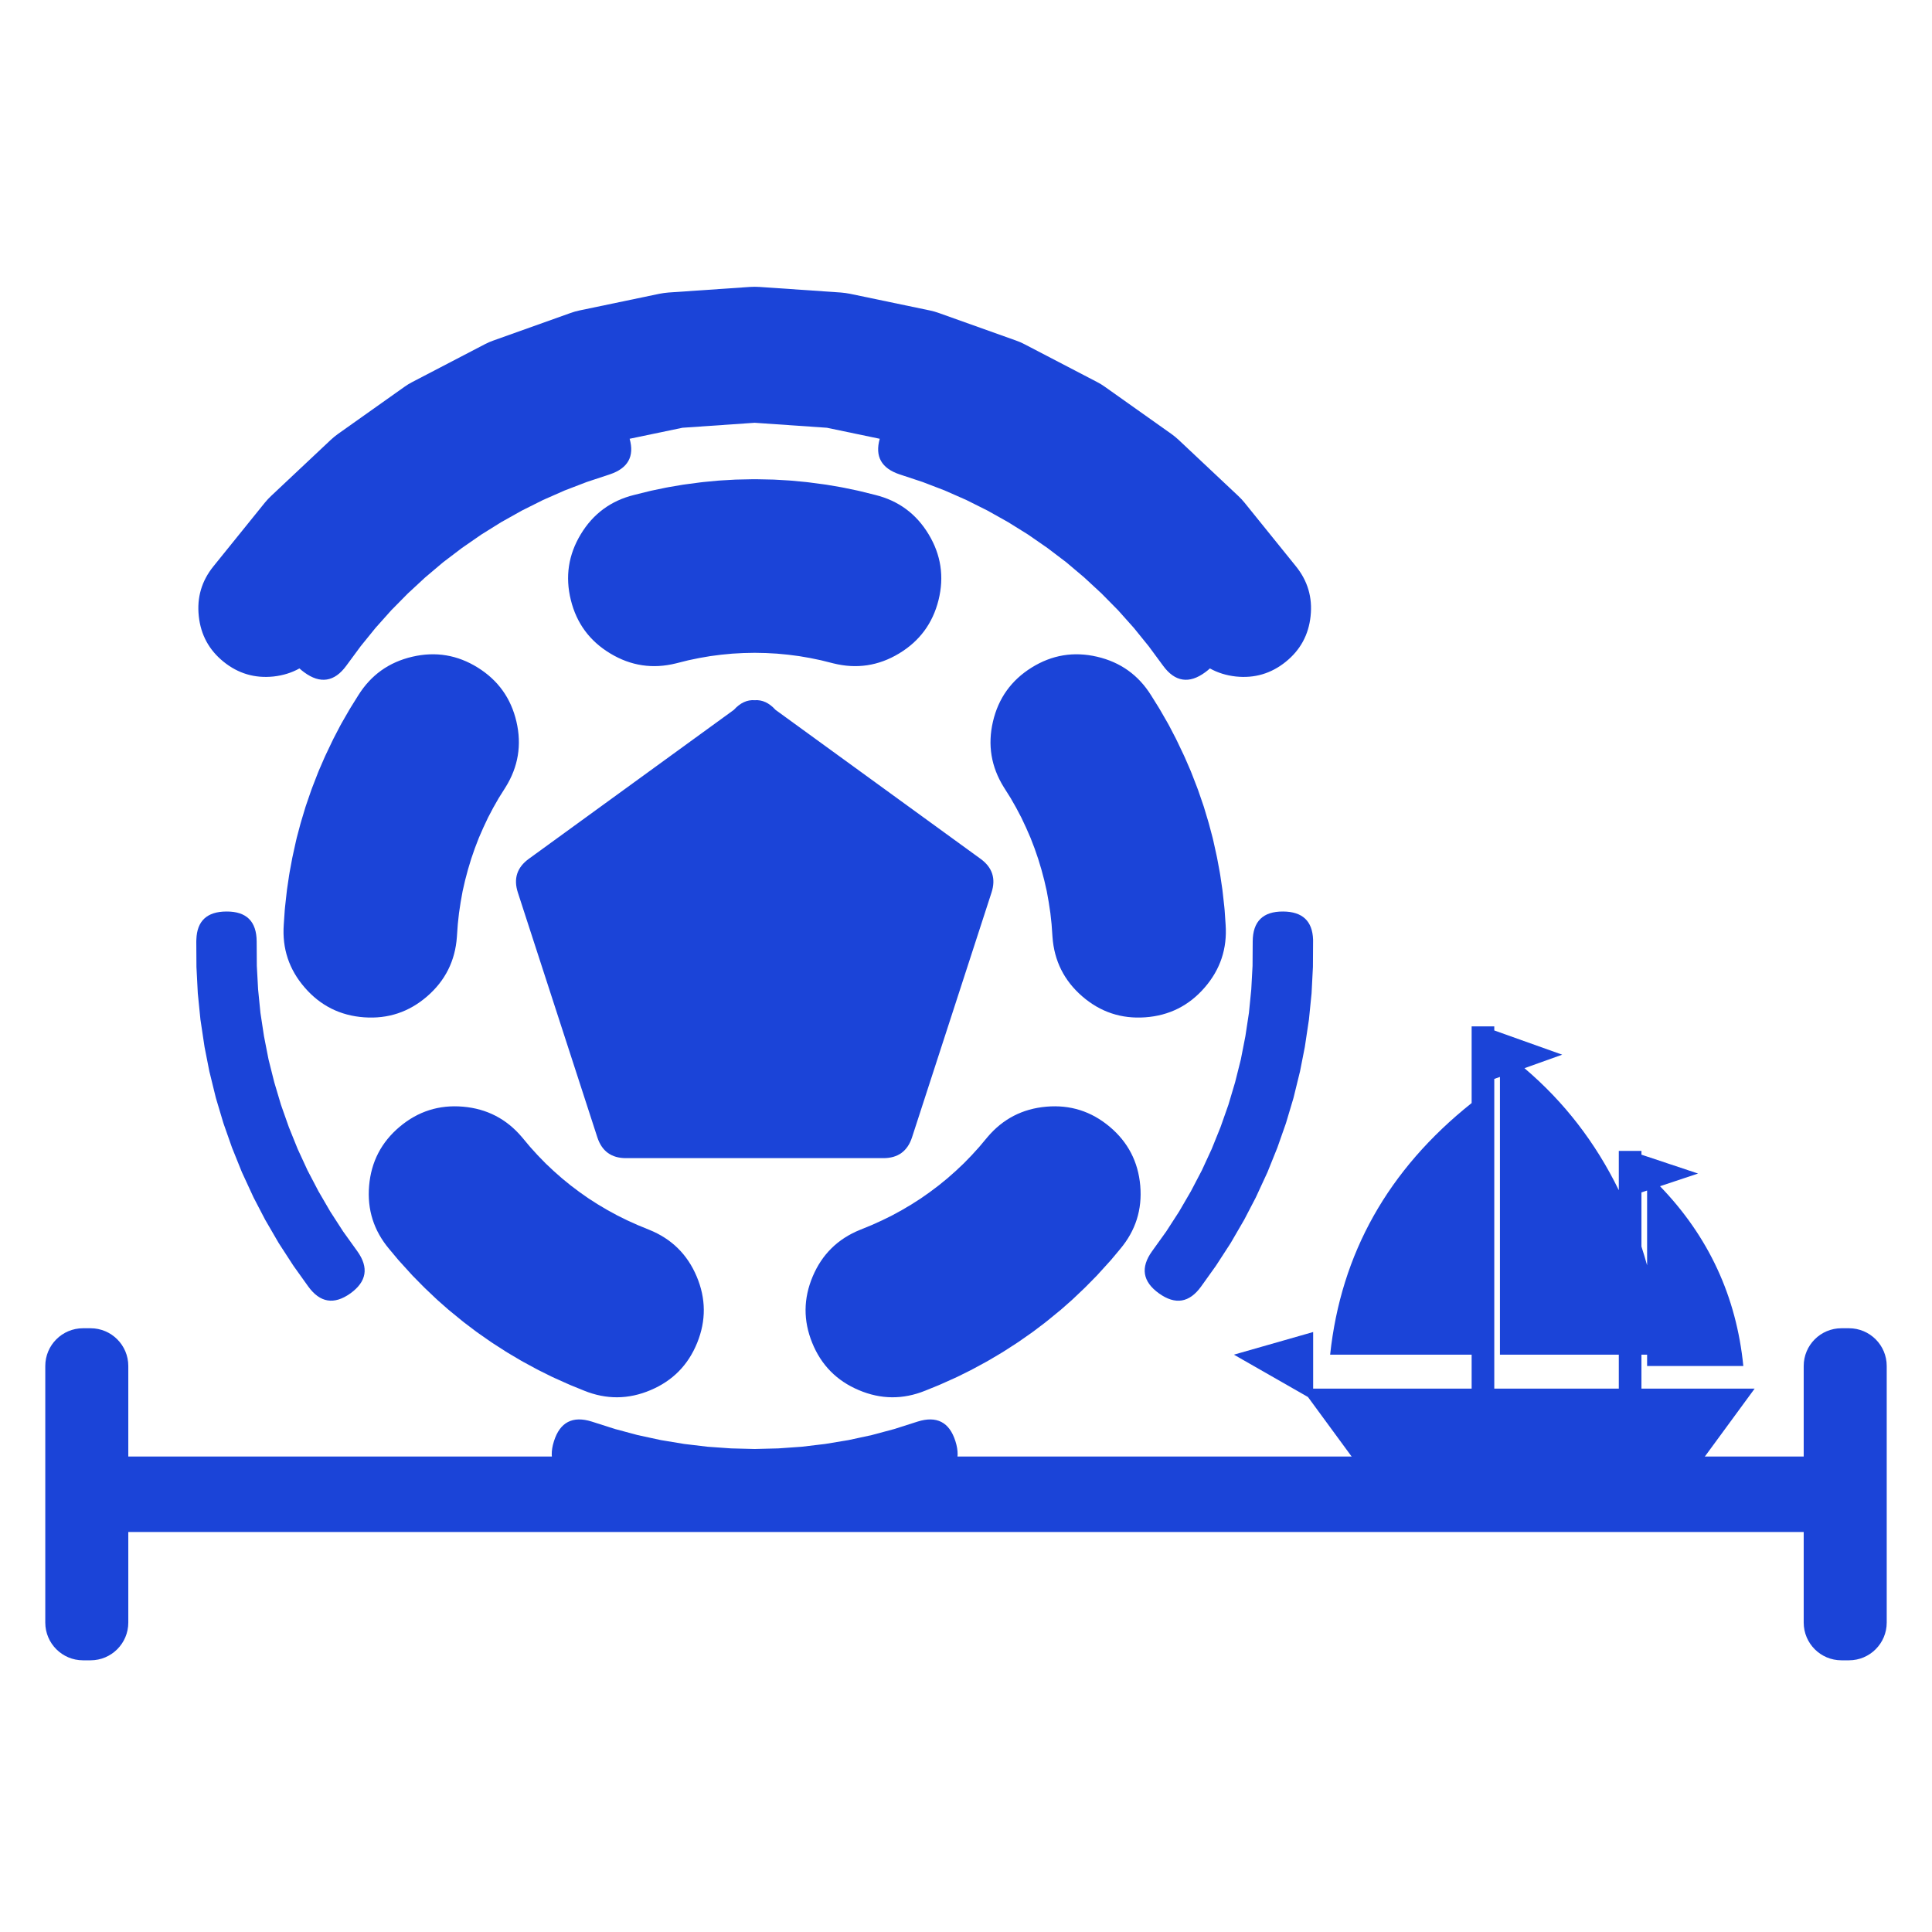
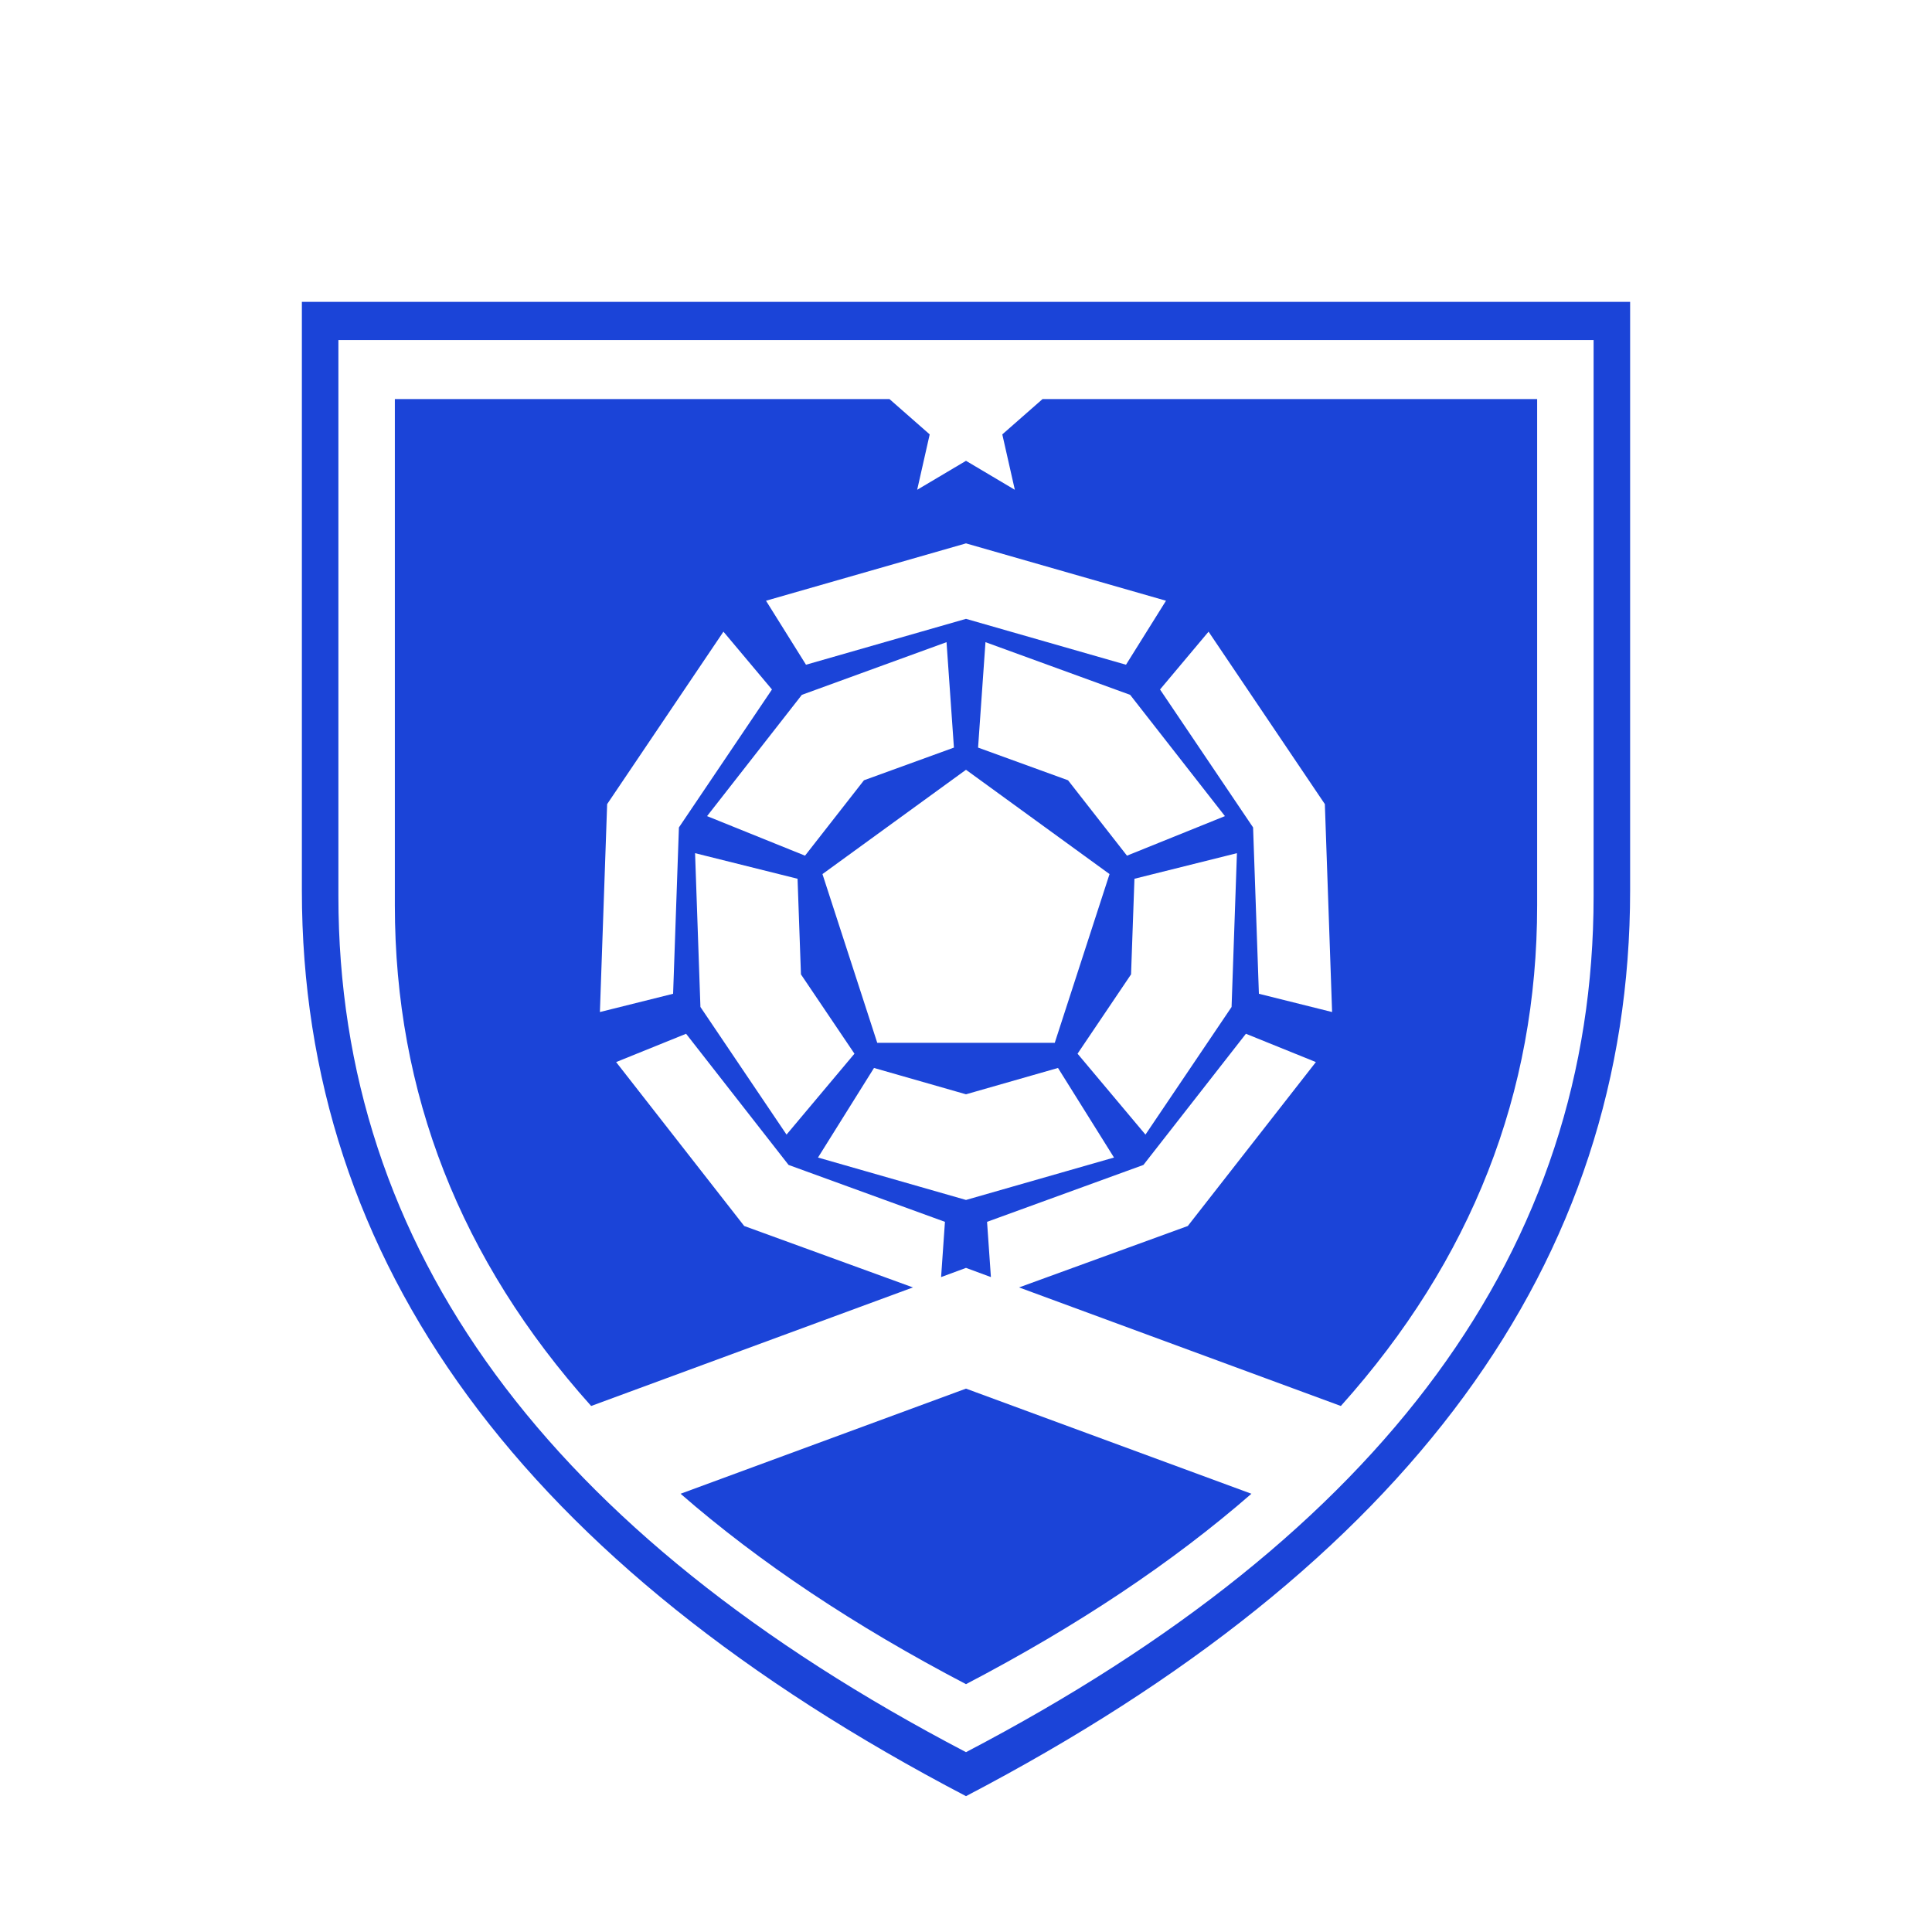
<svg xmlns="http://www.w3.org/2000/svg" viewBox="0 0 256 256" role="img" aria-labelledby="t">
-   <path fill="#1B44D8" d="M28.29 75.03 35.09 66.61Q35.48 66.13 35.93 65.71L43.82 58.29Q44.27 57.87 44.77 57.51L53.6 51.25Q54.1 50.89 54.65 50.61L64.25 45.61Q64.8 45.32 65.38 45.12L75.58 41.48Q76.16 41.27 76.77 41.14L87.36 38.93Q87.97 38.81 88.58 38.76L99.38 38.02Q100 37.98 100.62 38.02L111.42 38.76Q112.03 38.81 112.64 38.93L123.23 41.14Q123.84 41.27 124.42 41.48L134.62 45.12Q135.2 45.32 135.75 45.61L145.35 50.61Q145.9 50.89 146.4 51.25L155.23 57.51Q155.73 57.87 156.18 58.29L164.07 65.71Q164.52 66.13 164.91 66.61L171.71 75.03Q174.06 77.93 173.66 81.64Q173.27 85.35 170.37 87.69Q167.47 90.03 163.76 89.64Q161.86 89.43 160.32 88.57Q160.04 88.83 159.71 89.07Q158.1 90.26 156.7 90.04Q155.3 89.83 154.12 88.22L152.21 85.63L150.24 83.2L148.16 80.87L145.96 78.64L143.67 76.52L141.28 74.5L138.79 72.61L136.22 70.83L133.57 69.18L130.84 67.65L128.04 66.25L125.18 64.99L122.26 63.87L119.21 62.86Q115.58 61.65 116.57 58.14L109.57 56.68L100 56.02L90.43 56.68L83.43 58.14Q84.42 61.65 80.79 62.86L77.74 63.87L74.82 64.99L71.96 66.25L69.16 67.65L66.43 69.18L63.78 70.83L61.21 72.61L58.72 74.5L56.33 76.52L54.04 78.64L51.84 80.87L49.76 83.2L47.79 85.63L45.88 88.22Q44.7 89.83 43.3 90.04Q41.9 90.26 40.29 89.07Q39.96 88.83 39.68 88.57Q38.14 89.43 36.24 89.64Q32.53 90.03 29.63 87.69Q26.73 85.35 26.34 81.64Q25.94 77.93 28.29 75.03ZM100 92.78Q101.5 92.67 102.76 94.06L129.93 113.8Q132.28 115.51 131.38 118.27L120.85 150.7Q119.95 153.46 117.05 153.46H82.95Q80.05 153.46 79.15 150.7L68.62 118.27Q67.72 115.51 70.07 113.8L97.24 94.06Q98.5 92.67 100 92.78ZM148.43 165.5 147.21 166.96Q147.07 167.12 146.92 167.28L145.64 168.69Q145.5 168.85 145.35 169.01L144.01 170.37Q143.86 170.52 143.71 170.67L142.32 171.99Q142.17 172.13 142.01 172.28L140.58 173.54Q140.41 173.68 140.25 173.81L138.77 175.02Q138.6 175.16 138.43 175.29L136.91 176.44Q136.74 176.57 136.56 176.69L135 177.78Q134.82 177.9 134.64 178.02L133.04 179.05Q132.86 179.17 132.67 179.28L131.03 180.25Q130.85 180.36 130.66 180.46L128.98 181.37Q128.79 181.48 128.6 181.57L126.89 182.42Q126.7 182.51 126.5 182.6L124.76 183.38Q124.56 183.47 124.37 183.55L122.6 184.27Q118.18 186.06 113.8 184.2Q109.41 182.35 107.62 177.93Q105.83 173.52 107.69 169.13Q109.54 164.75 113.96 162.96L115.52 162.32L116.87 161.71L118.19 161.06L119.49 160.35L120.76 159.6L122.01 158.8L123.22 157.95L124.4 157.06L125.54 156.13L126.65 155.15L127.72 154.14L128.75 153.08L129.74 151.99L130.83 150.69Q133.9 147.05 138.65 146.64Q143.39 146.23 147.04 149.3Q150.68 152.36 151.09 157.11Q151.5 161.85 148.43 165.5ZM37.6 122.51 37.73 120.61Q37.75 120.4 37.77 120.18L37.98 118.29Q38 118.07 38.03 117.86L38.31 115.97Q38.34 115.76 38.38 115.55L38.73 113.67Q38.77 113.46 38.82 113.25L39.23 111.39Q39.28 111.18 39.33 110.97L39.82 109.13Q39.88 108.92 39.94 108.72L40.49 106.89Q40.56 106.69 40.63 106.48L41.25 104.68Q41.32 104.48 41.4 104.28L42.09 102.5Q42.17 102.3 42.25 102.1L43.01 100.35Q43.09 100.15 43.19 99.96L44.01 98.24Q44.1 98.04 44.2 97.85L45.08 96.16Q45.18 95.97 45.29 95.78L46.24 94.13Q46.35 93.94 46.46 93.76L47.47 92.14Q49.99 88.1 54.63 87.02Q59.27 85.94 63.31 88.46Q67.35 90.98 68.43 95.62Q69.51 100.26 66.99 104.31L66.09 105.74L65.36 107.02L64.67 108.33L64.04 109.67L63.45 111.02L62.92 112.4L62.44 113.79L62.01 115.21L61.63 116.64L61.3 118.08L61.04 119.53L60.82 120.99L60.66 122.46L60.54 124.15Q60.2 128.9 56.6 132.02Q53 135.14 48.25 134.8Q43.5 134.46 40.38 130.86Q37.26 127.27 37.6 122.51ZM77.4 184.27 75.63 183.55Q75.44 183.47 75.24 183.38L73.5 182.6Q73.3 182.51 73.11 182.42L71.4 181.57Q71.21 181.48 71.02 181.37L69.34 180.46Q69.15 180.36 68.97 180.25L67.33 179.28Q67.14 179.17 66.96 179.05L65.36 178.02Q65.18 177.9 65 177.78L63.44 176.69Q63.26 176.57 63.09 176.44L61.57 175.29Q61.4 175.16 61.23 175.02L59.75 173.81Q59.59 173.68 59.42 173.54L57.99 172.28Q57.83 172.13 57.68 171.99L56.29 170.67Q56.14 170.52 55.99 170.37L54.65 169.01Q54.5 168.85 54.36 168.69L53.08 167.28Q52.93 167.12 52.79 166.96L51.57 165.5Q48.5 161.85 48.91 157.11Q49.32 152.36 52.96 149.3Q56.61 146.23 61.35 146.64Q66.1 147.05 69.17 150.69L70.26 151.99L71.25 153.08L72.28 154.14L73.35 155.15L74.46 156.13L75.6 157.06L76.78 157.95L77.99 158.8L79.24 159.6L80.51 160.35L81.81 161.06L83.13 161.71L84.48 162.32L86.04 162.96Q90.46 164.75 92.31 169.13Q94.17 173.52 92.38 177.93Q90.59 182.35 86.2 184.2Q81.82 186.06 77.4 184.27ZM84.03 65.58 85.88 65.12Q86.09 65.07 86.3 65.02L88.17 64.63Q88.38 64.59 88.59 64.55L90.47 64.23Q90.68 64.2 90.9 64.17L92.79 63.92Q93 63.89 93.22 63.87L95.12 63.69Q95.33 63.67 95.54 63.66L97.45 63.55Q97.66 63.54 97.88 63.54L99.78 63.5Q100 63.5 100.22 63.5L102.12 63.54Q102.34 63.54 102.55 63.55L104.46 63.66Q104.67 63.67 104.88 63.69L106.78 63.87Q107 63.89 107.21 63.92L109.1 64.17Q109.32 64.2 109.53 64.23L111.41 64.55Q111.62 64.59 111.83 64.63L113.7 65.02Q113.91 65.07 114.12 65.12L115.97 65.58Q120.59 66.72 123.05 70.8Q125.51 74.88 124.36 79.51Q123.21 84.13 119.13 86.59Q115.05 89.05 110.43 87.9L108.79 87.49L107.34 87.19L105.89 86.94L104.42 86.75L102.95 86.61L101.48 86.53L100 86.5L98.52 86.53L97.05 86.61L95.58 86.75L94.11 86.94L92.66 87.19L91.21 87.49L89.57 87.9Q84.95 89.05 80.87 86.59Q76.78 84.13 75.64 79.51Q74.49 74.88 76.95 70.8Q79.41 66.72 84.03 65.58ZM152.53 92.14 153.54 93.76Q153.65 93.94 153.76 94.13L154.71 95.78Q154.82 95.97 154.92 96.16L155.8 97.85Q155.9 98.04 155.99 98.24L156.81 99.96Q156.91 100.15 156.99 100.35L157.75 102.1Q157.83 102.3 157.91 102.5L158.6 104.28Q158.68 104.48 158.75 104.68L159.37 106.48Q159.44 106.69 159.51 106.89L160.06 108.72Q160.12 108.92 160.18 109.13L160.67 110.97Q160.72 111.18 160.77 111.39L161.18 113.25Q161.23 113.46 161.27 113.67L161.62 115.55Q161.66 115.76 161.69 115.97L161.97 117.86Q162 118.07 162.02 118.29L162.23 120.18Q162.25 120.4 162.27 120.61L162.4 122.51Q162.74 127.27 159.62 130.86Q156.5 134.46 151.75 134.8Q147 135.14 143.4 132.02Q139.8 128.9 139.46 124.15L139.34 122.46L139.18 120.99L138.96 119.53L138.7 118.08L138.37 116.64L137.99 115.21L137.56 113.79L137.08 112.4L136.55 111.02L135.96 109.67L135.33 108.33L134.64 107.02L133.91 105.74L133.01 104.31Q130.49 100.26 131.57 95.62Q132.65 90.98 136.69 88.46Q140.73 85.94 145.37 87.02Q150.01 88.1 152.53 92.14ZM124 196 120.84 197Q120.75 197.03 120.66 197.06L117.46 197.91Q117.36 197.93 117.27 197.95L114.03 198.66Q113.94 198.68 113.85 198.69L110.58 199.24Q110.48 199.26 110.39 199.27L107.09 199.66Q107 199.67 106.91 199.68L103.6 199.91Q103.5 199.92 103.41 199.92L100.09 200Q100.05 200 100 200Q99.95 200 99.91 200L96.59 199.92Q96.5 199.92 96.4 199.91L93.09 199.68Q93 199.67 92.91 199.66L89.61 199.27Q89.52 199.26 89.42 199.24L86.15 198.69Q86.06 198.68 85.97 198.66L82.73 197.95Q82.64 197.93 82.54 197.91L79.34 197.06Q79.25 197.03 79.16 197L76 196Q72.19 194.79 73.4 190.97Q74 189.07 75.26 188.42Q76.52 187.77 78.42 188.37L81.49 189.35L84.51 190.16L87.57 190.82L90.65 191.33L93.76 191.7L96.87 191.92L100 192L103.13 191.92L106.24 191.7L109.35 191.33L112.43 190.82L115.49 190.16L118.51 189.35L121.58 188.37Q123.48 187.77 124.74 188.42Q126 189.07 126.6 190.97Q127.81 194.79 124 196ZM173.99 124.8 173.97 128.12Q173.97 128.21 173.96 128.31L173.79 131.62Q173.78 131.71 173.77 131.81L173.44 135.11Q173.43 135.2 173.41 135.3L172.92 138.57Q172.91 138.67 172.89 138.76L172.25 142.01Q172.23 142.11 172.2 142.2L171.41 145.42Q171.38 145.51 171.36 145.6L170.41 148.78Q170.38 148.87 170.35 148.96L169.25 152.09Q169.22 152.17 169.18 152.26L167.94 155.34Q167.9 155.42 167.86 155.51L166.47 158.52Q166.43 158.61 166.39 158.69L164.86 161.63Q164.81 161.71 164.76 161.8L163.1 164.66Q163.05 164.74 163 164.82L161.19 167.61Q161.14 167.69 161.09 167.76L159.16 170.46Q156.82 173.71 153.57 171.38Q150.32 169.05 152.65 165.8L154.53 163.18L156.23 160.55L157.8 157.85L159.25 155.08L160.56 152.24L161.73 149.34L162.77 146.39L163.66 143.4L164.42 140.37L165.02 137.3L165.49 134.21L165.8 131.1L165.97 127.97L165.99 124.75Q166 122.75 167.01 121.76Q168.01 120.77 170.01 120.78Q173.86 120.8 173.99 124.5C173.99 124.57 173.99 124.65 173.99 124.73ZM40.84 170.46 38.91 167.76Q38.86 167.69 38.81 167.61L37 164.82Q36.95 164.74 36.9 164.66L35.24 161.8Q35.19 161.71 35.14 161.63L33.61 158.69Q33.57 158.61 33.53 158.52L32.14 155.51Q32.1 155.42 32.06 155.34L30.82 152.26Q30.78 152.17 30.75 152.09L29.65 148.96Q29.62 148.87 29.59 148.78L28.64 145.6Q28.62 145.51 28.59 145.42L27.8 142.2Q27.77 142.11 27.75 142.01L27.11 138.76Q27.09 138.67 27.08 138.57L26.59 135.3Q26.57 135.2 26.56 135.11L26.23 131.81Q26.22 131.71 26.21 131.62L26.04 128.31Q26.03 128.21 26.03 128.12L26.01 124.8Q26.01 124.77 26.01 124.73C26.01 124.65 26.01 124.57 26.02 124.49Q26.14 120.8 29.99 120.78Q33.99 120.75 34.01 124.75L34.03 127.97L34.2 131.1L34.51 134.21L34.98 137.3L35.58 140.37L36.34 143.4L37.23 146.39L38.27 149.34L39.44 152.24L40.75 155.08L42.2 157.85L43.77 160.55L45.47 163.18L47.35 165.8Q48.51 167.42 48.28 168.82Q48.05 170.21 46.43 171.38Q44.8 172.54 43.41 172.31Q42.01 172.08 40.84 170.46Z" />
-   <path fill="#1B44D8" d="M11 176H12C14.76 176 17 178.24 17 181V193H239V181C239 178.24 241.24 176 244 176H245C247.76 176 250 178.24 250 181V215C250 217.76 247.76 220 245 220H244C241.24 220 239 217.76 239 215V203H17V215C17 217.76 14.76 220 12 220H11C8.24 220 6 217.76 6 215V181C6 178.24 8.24 176 11 176Z" />
-   <path fill="#1B44D8" d="M173.31 185.11 163.5 179.5 174 176.5V184H195V179.5H176.25Q178.4 159.39 195 146.16V136H198V136.54L207 139.75L202 141.54Q209.88 148.23 214.5 157.71V152.5H217.5V153L225 155.5L219.96 157.18Q229.62 167.18 231 181H218.25V179.5H217.5V184H232.5L224.25 195.25H180.75L173.31 185.11ZM198 142.96V184H214.5V179.5H198.75V142.7ZM217.5 158V165.17Q217.9 166.4 218.25 167.66V157.75Z" />
+   <path fill="#1B44D8" d="M40 40H216V118Q216 192 128 238Q40 192 40 118ZM44.84 45.06V118.77Q44.84 188.7 128 232.17Q211.16 188.7 211.16 118.77V45.06Z" />
+   <path fill="#1B44D8" d="M52.32 52.88H117.86L123.19 57.56L121.53 64.9L128 61.06L134.47 64.9L132.81 57.56L138.14 52.88H203.68V119.96Q203.68 157.27 177.67 186.3L135.03 170.59L157.39 162.45L174.36 140.73L165.09 136.98L151.51 154.36L130.79 161.9L131.3 169.22L128 168L124.7 169.22L125.21 161.9L104.49 154.36L90.91 136.98L81.64 140.73L98.61 162.45L120.97 170.59L78.33 186.3Q52.32 157.27 52.32 119.96ZM165.82 197.93Q150.15 211.58 128 223.16Q105.85 211.58 90.18 197.93L128 184L165.82 197.93ZM128 102 108.98 115.82 116.24 138.18H139.76L147.02 115.82ZM89.19 131.68 89.96 109.64 102.29 91.36 95.86 83.7 80.45 106.55 79.49 134.1ZM106.8 88.08 128 82 149.2 88.08 154.5 79.6 128 72 101.5 79.6ZM153.71 91.36 166.04 109.64 166.81 131.68 176.51 134.1 175.55 106.55 160.14 83.7ZM106.67 113.38 114.48 103.39 126.4 99.06 125.42 85.09 106.25 92.07 93.69 108.14ZM113.22 139.62 106.13 129.11 105.68 116.44 92.1 113.05 92.81 133.43 104.22 150.34ZM129.6 99.06 141.52 103.39 149.33 113.38 162.31 108.14 149.75 92.07 130.58 85.09ZM150.32 116.44 149.87 129.11 142.78 139.62 151.78 150.34 163.19 133.43 163.9 113.05ZM140.19 141.51 128 145 115.81 141.51 108.39 153.38 128 159 147.61 153.38Z" />
</svg>
